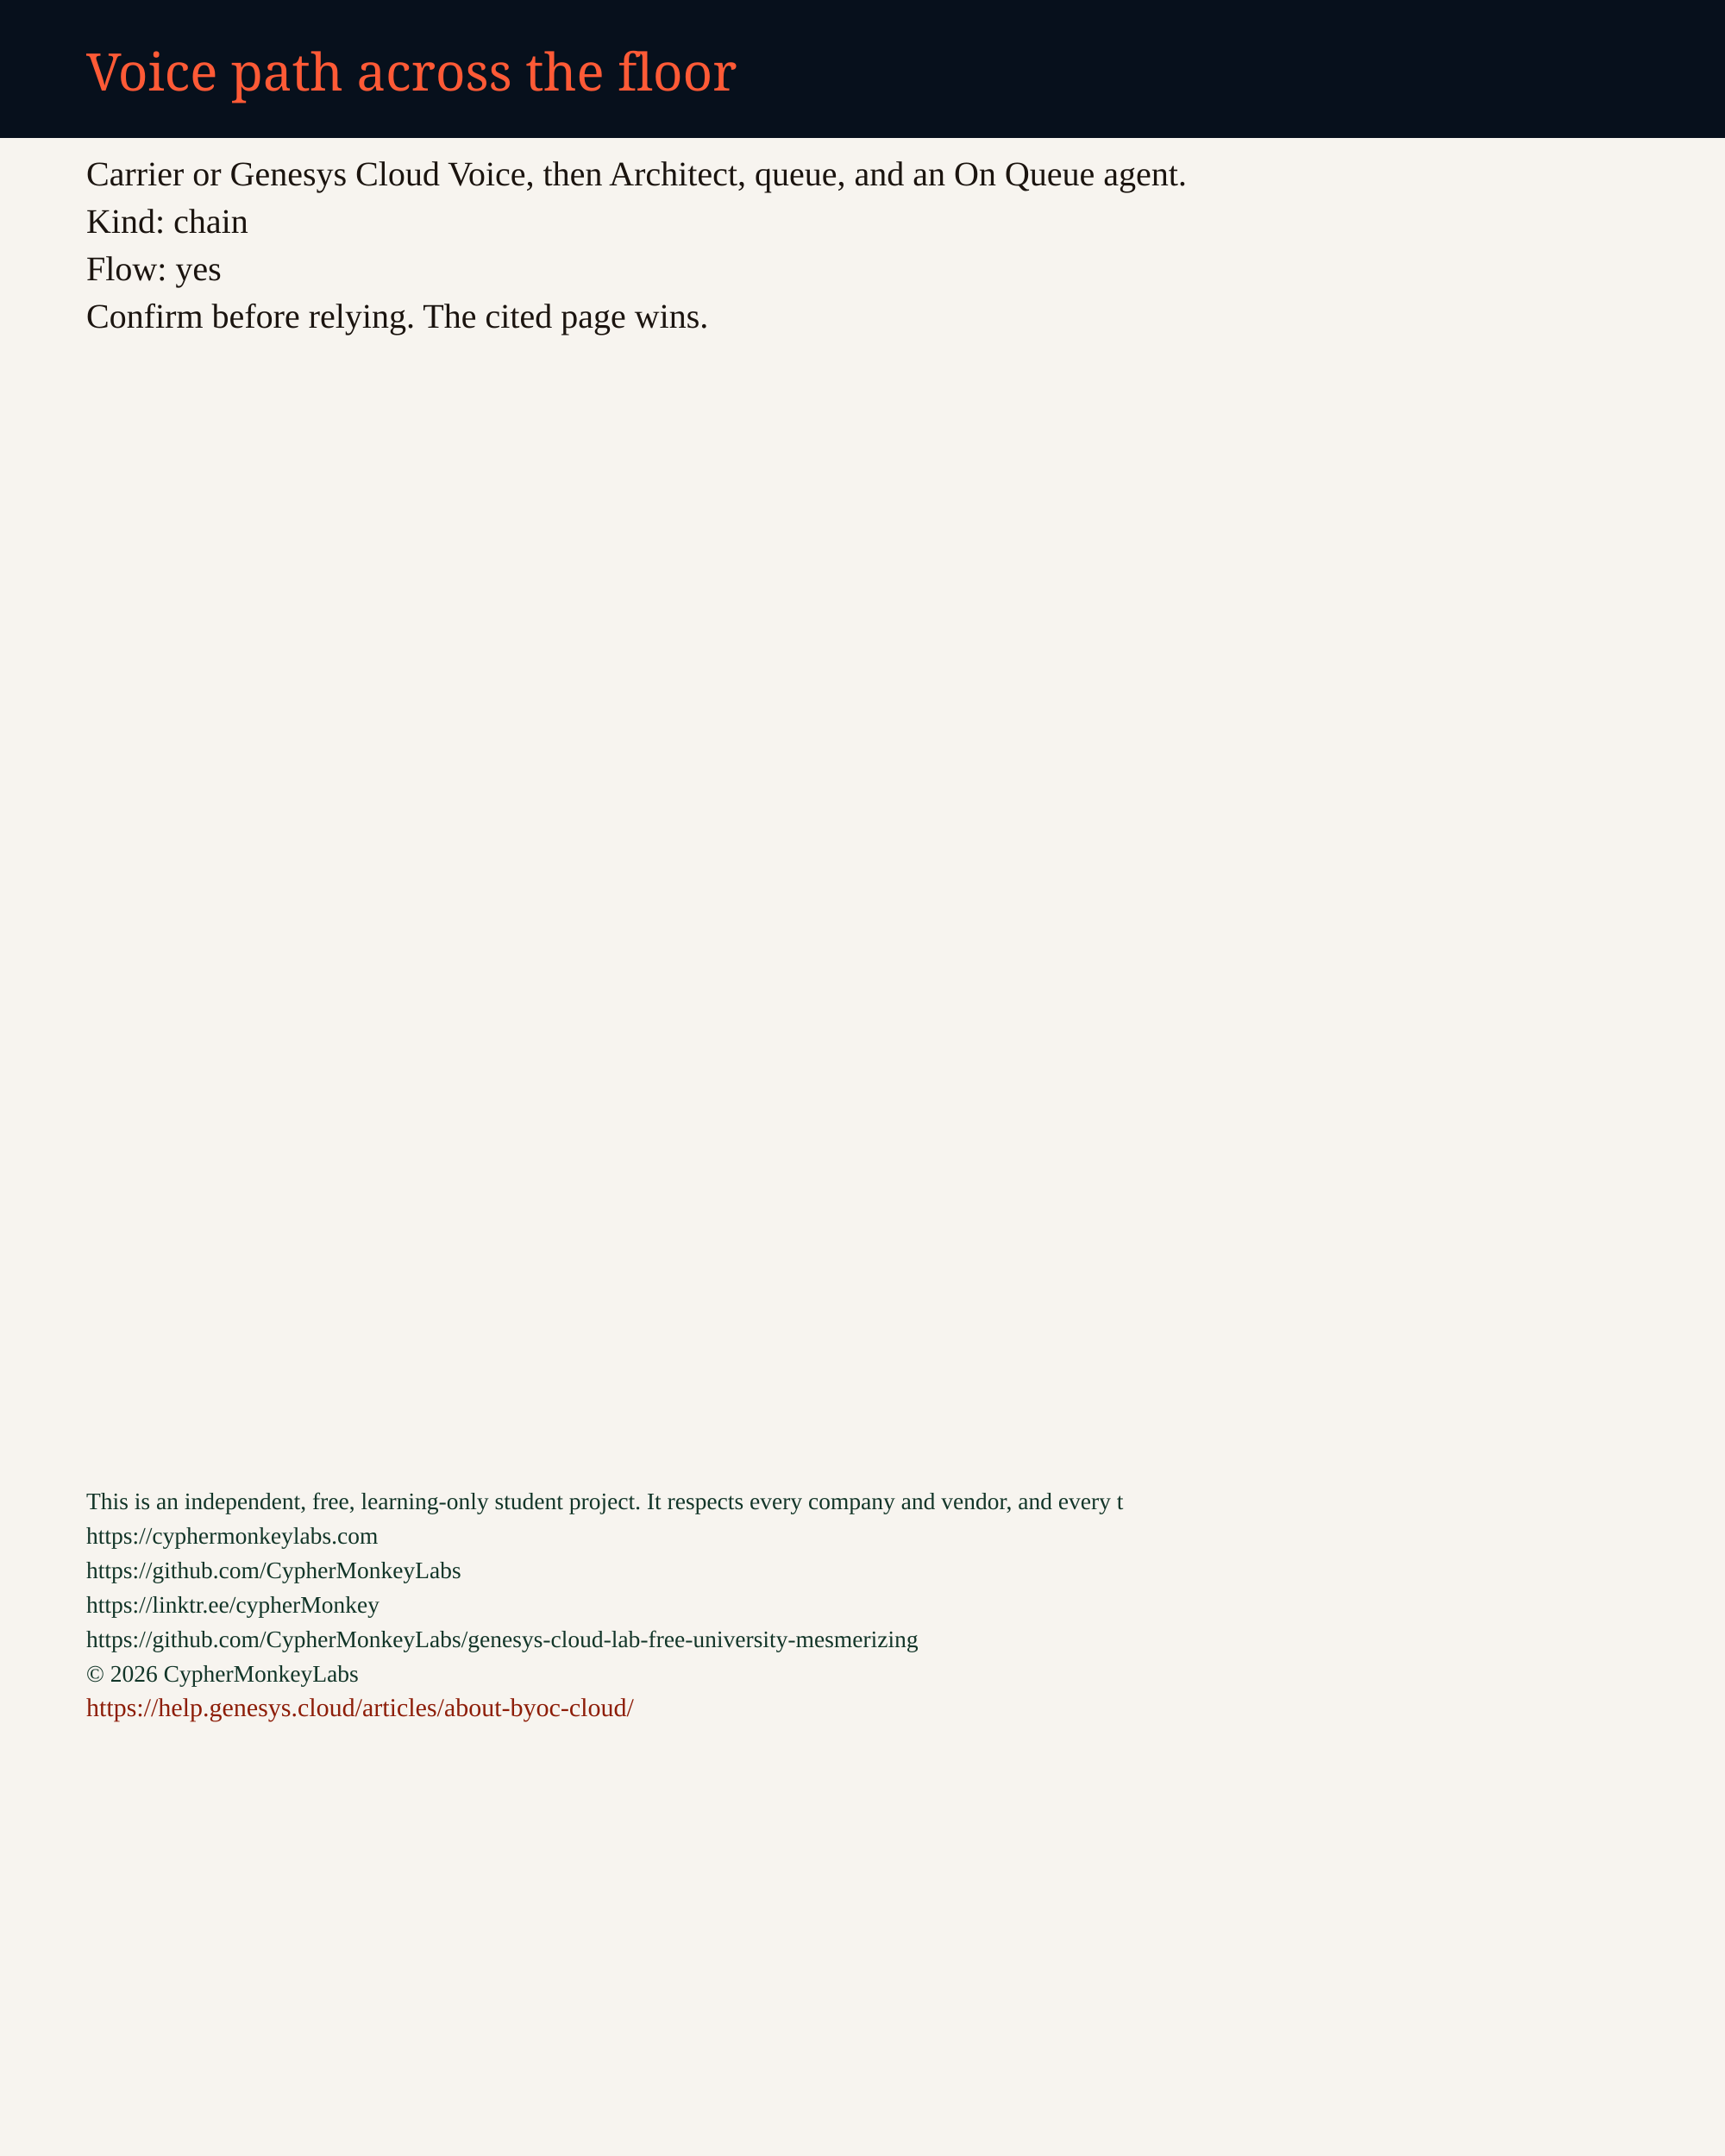
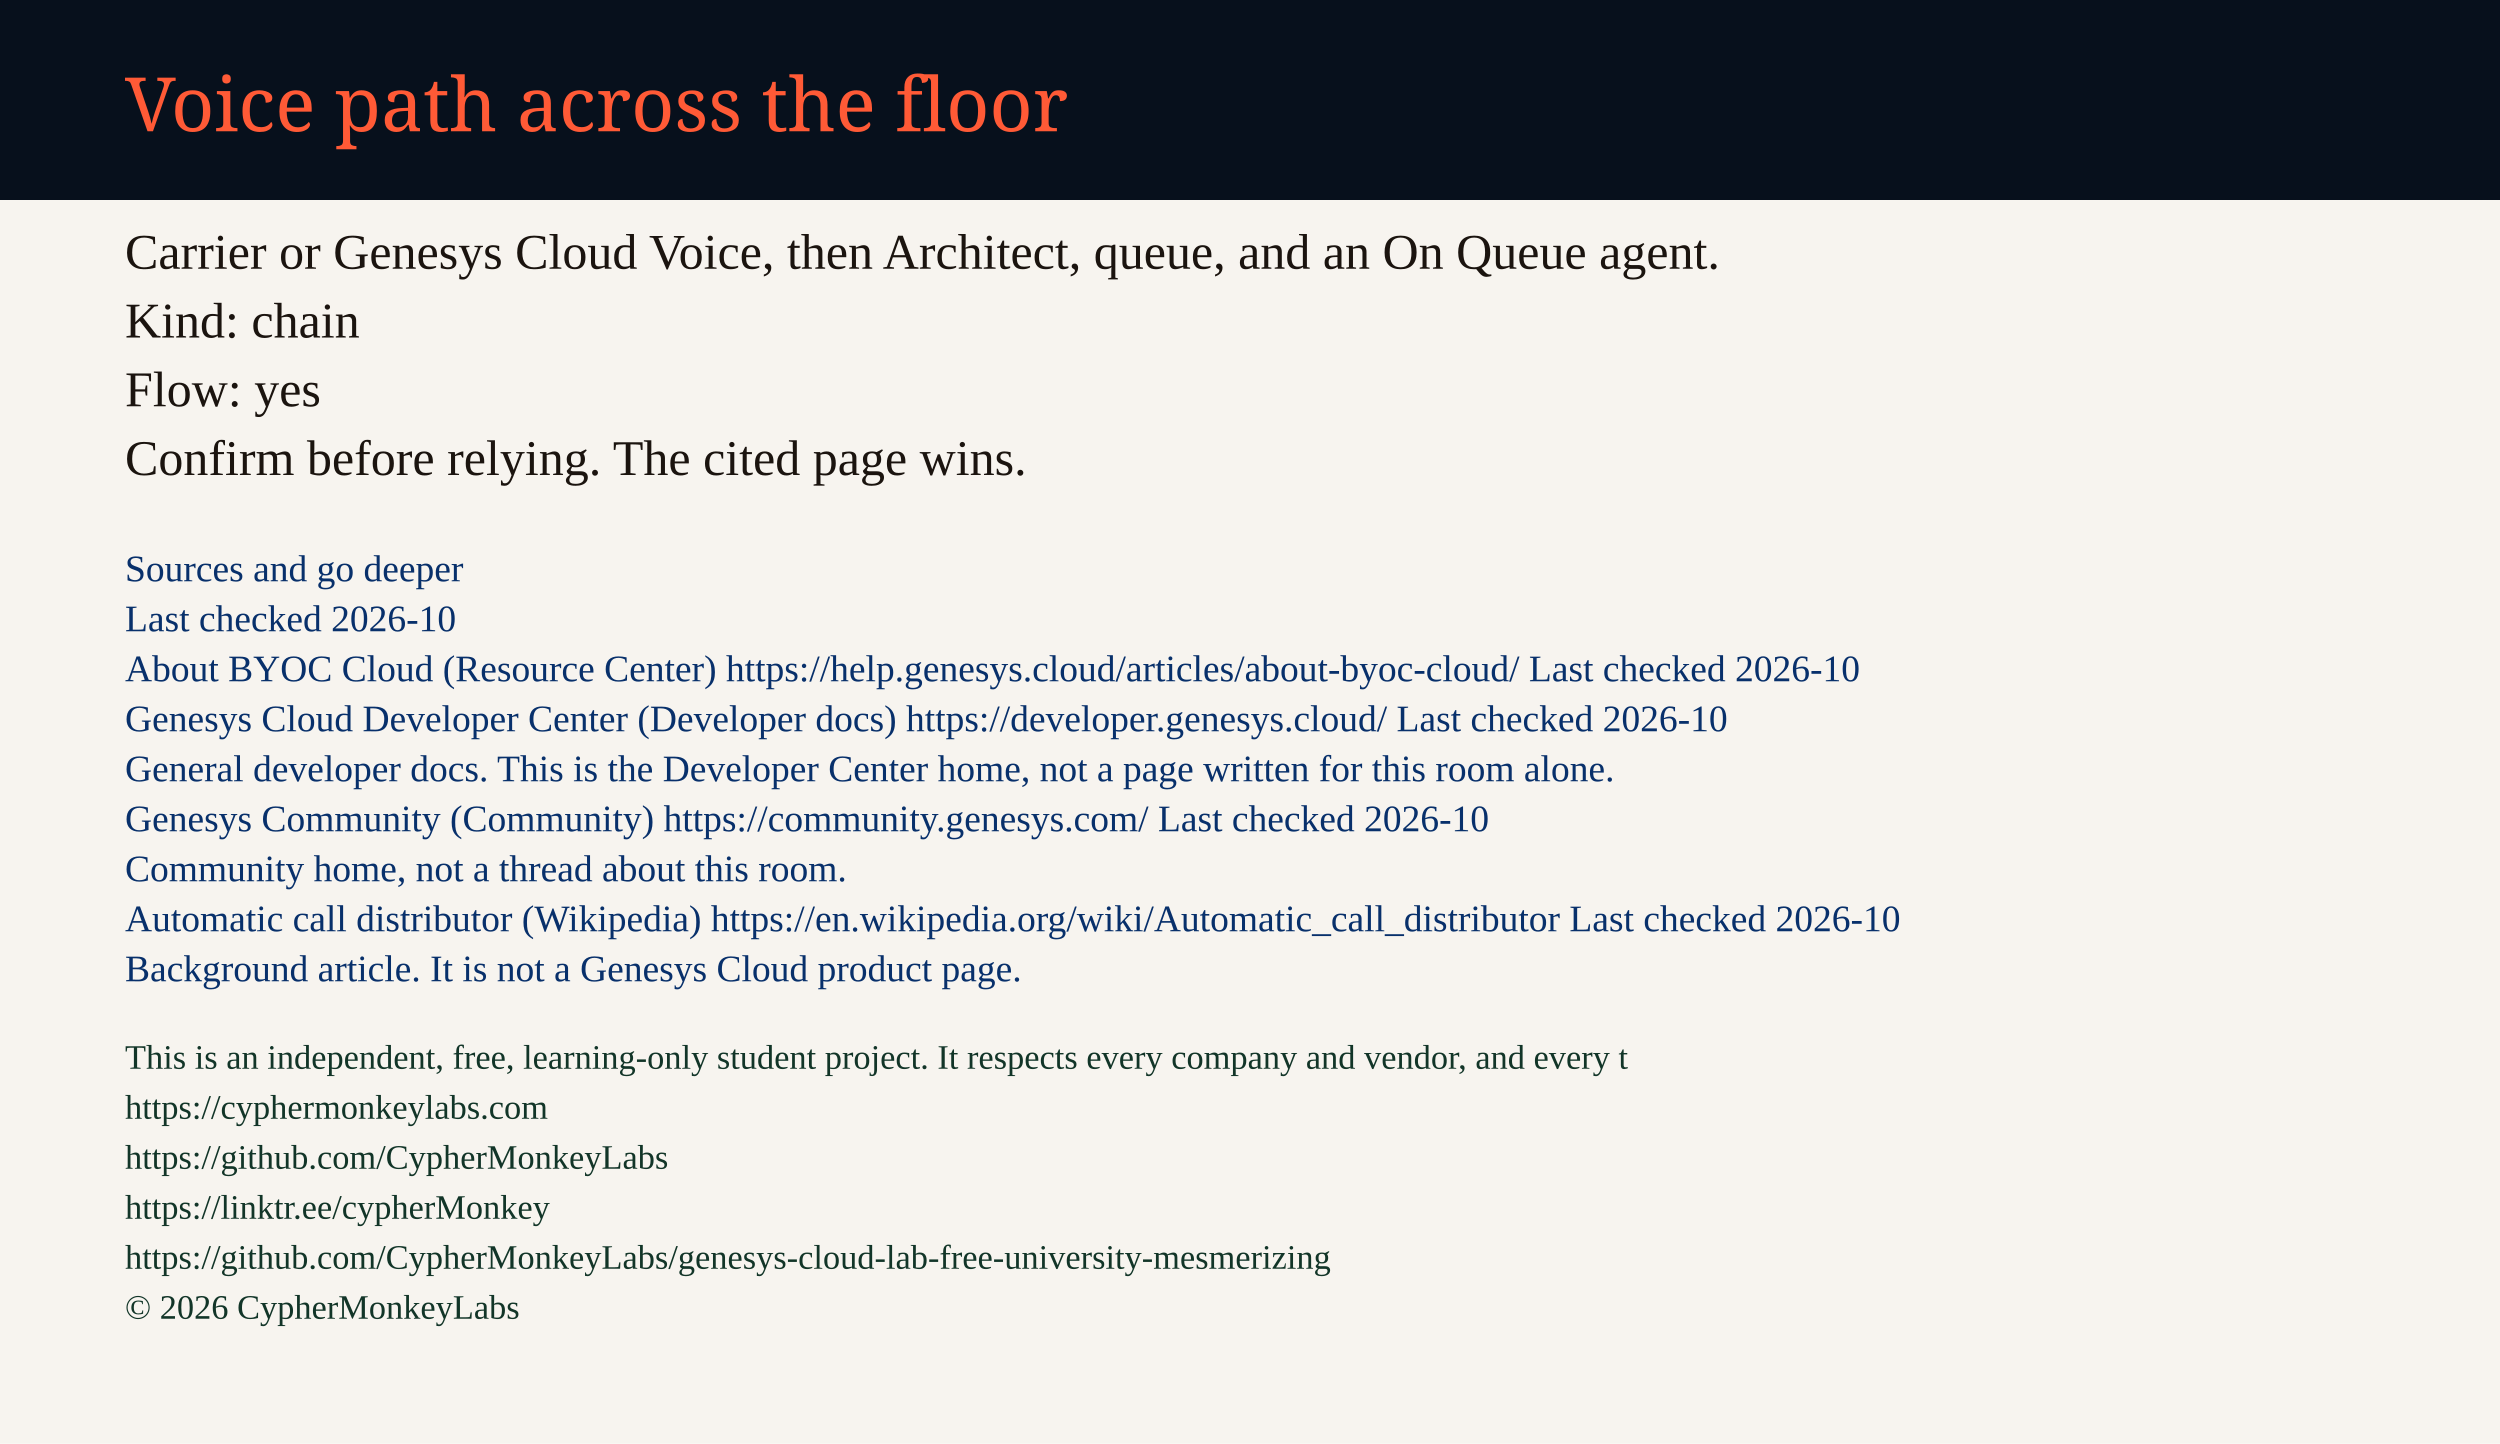
- <svg xmlns="http://www.w3.org/2000/svg" width="800" height="1000" viewBox="0 0 800 1000">
-   <rect width="800" height="1000" fill="#f7f4ef" />
+ <svg xmlns="http://www.w3.org/2000/svg" width="800" height="462" viewBox="0 0 800 462">
+   <rect width="800" height="462" fill="#f7f4ef" />
  <rect width="800" height="64" fill="#07101c" />
  <text x="40" y="42" fill="#ff5a36" font-size="24" font-family="Georgia, serif">Voice path across the floor</text>
  <text x="40" y="86" font-size="16" fill="#1b140f">Carrier or Genesys Cloud Voice, then Architect, queue, and an On Queue agent.</text>
  <text x="40" y="108" font-size="16" fill="#1b140f">Kind: chain</text>
  <text x="40" y="130" font-size="16" fill="#1b140f">Flow: yes</text>
  <text x="40" y="152" font-size="16" fill="#1b140f">Confirm before relying. The cited page wins.</text>
-   <text x="40" y="700" font-size="11" fill="#123528">This is an independent, free, learning-only student project. It respects every company and vendor, and every t</text>
-   <text x="40" y="716" font-size="11" fill="#123528">https://cyphermonkeylabs.com</text>
-   <text x="40" y="732" font-size="11" fill="#123528">https://github.com/CypherMonkeyLabs</text>
-   <text x="40" y="748" font-size="11" fill="#123528">https://linktr.ee/cypherMonkey</text>
-   <text x="40" y="764" font-size="11" fill="#123528">https://github.com/CypherMonkeyLabs/genesys-cloud-lab-free-university-mesmerizing</text>
-   <text x="40" y="780" font-size="11" fill="#123528">© 2026 CypherMonkeyLabs</text>
-   <text x="40" y="796" font-size="12" fill="#8d1d08">https://help.genesys.cloud/articles/about-byoc-cloud/</text>
+   <text x="40" y="186" font-size="12" fill="#08306b">Sources and go deeper</text>
+   <text x="40" y="202" font-size="12" fill="#08306b">Last checked 2026-10</text>
+   <text x="40" y="218" font-size="12" fill="#08306b">About BYOC Cloud (Resource Center) https://help.genesys.cloud/articles/about-byoc-cloud/ Last checked 2026-10</text>
+   <text x="40" y="234" font-size="12" fill="#08306b">Genesys Cloud Developer Center (Developer docs) https://developer.genesys.cloud/ Last checked 2026-10</text>
+   <text x="40" y="250" font-size="12" fill="#08306b">  General developer docs. This is the Developer Center home, not a page written for this room alone.</text>
+   <text x="40" y="266" font-size="12" fill="#08306b">Genesys Community (Community) https://community.genesys.com/ Last checked 2026-10</text>
+   <text x="40" y="282" font-size="12" fill="#08306b">  Community home, not a thread about this room.</text>
+   <text x="40" y="298" font-size="12" fill="#08306b">Automatic call distributor (Wikipedia) https://en.wikipedia.org/wiki/Automatic_call_distributor Last checked 2026-10</text>
+   <text x="40" y="314" font-size="12" fill="#08306b">  Background article. It is not a Genesys Cloud product page.</text>
+   <text x="40" y="342" font-size="11" fill="#123528">This is an independent, free, learning-only student project. It respects every company and vendor, and every t</text>
+   <text x="40" y="358" font-size="11" fill="#123528">https://cyphermonkeylabs.com</text>
+   <text x="40" y="374" font-size="11" fill="#123528">https://github.com/CypherMonkeyLabs</text>
+   <text x="40" y="390" font-size="11" fill="#123528">https://linktr.ee/cypherMonkey</text>
+   <text x="40" y="406" font-size="11" fill="#123528">https://github.com/CypherMonkeyLabs/genesys-cloud-lab-free-university-mesmerizing</text>
+   <text x="40" y="422" font-size="11" fill="#123528">© 2026 CypherMonkeyLabs</text>
</svg>
